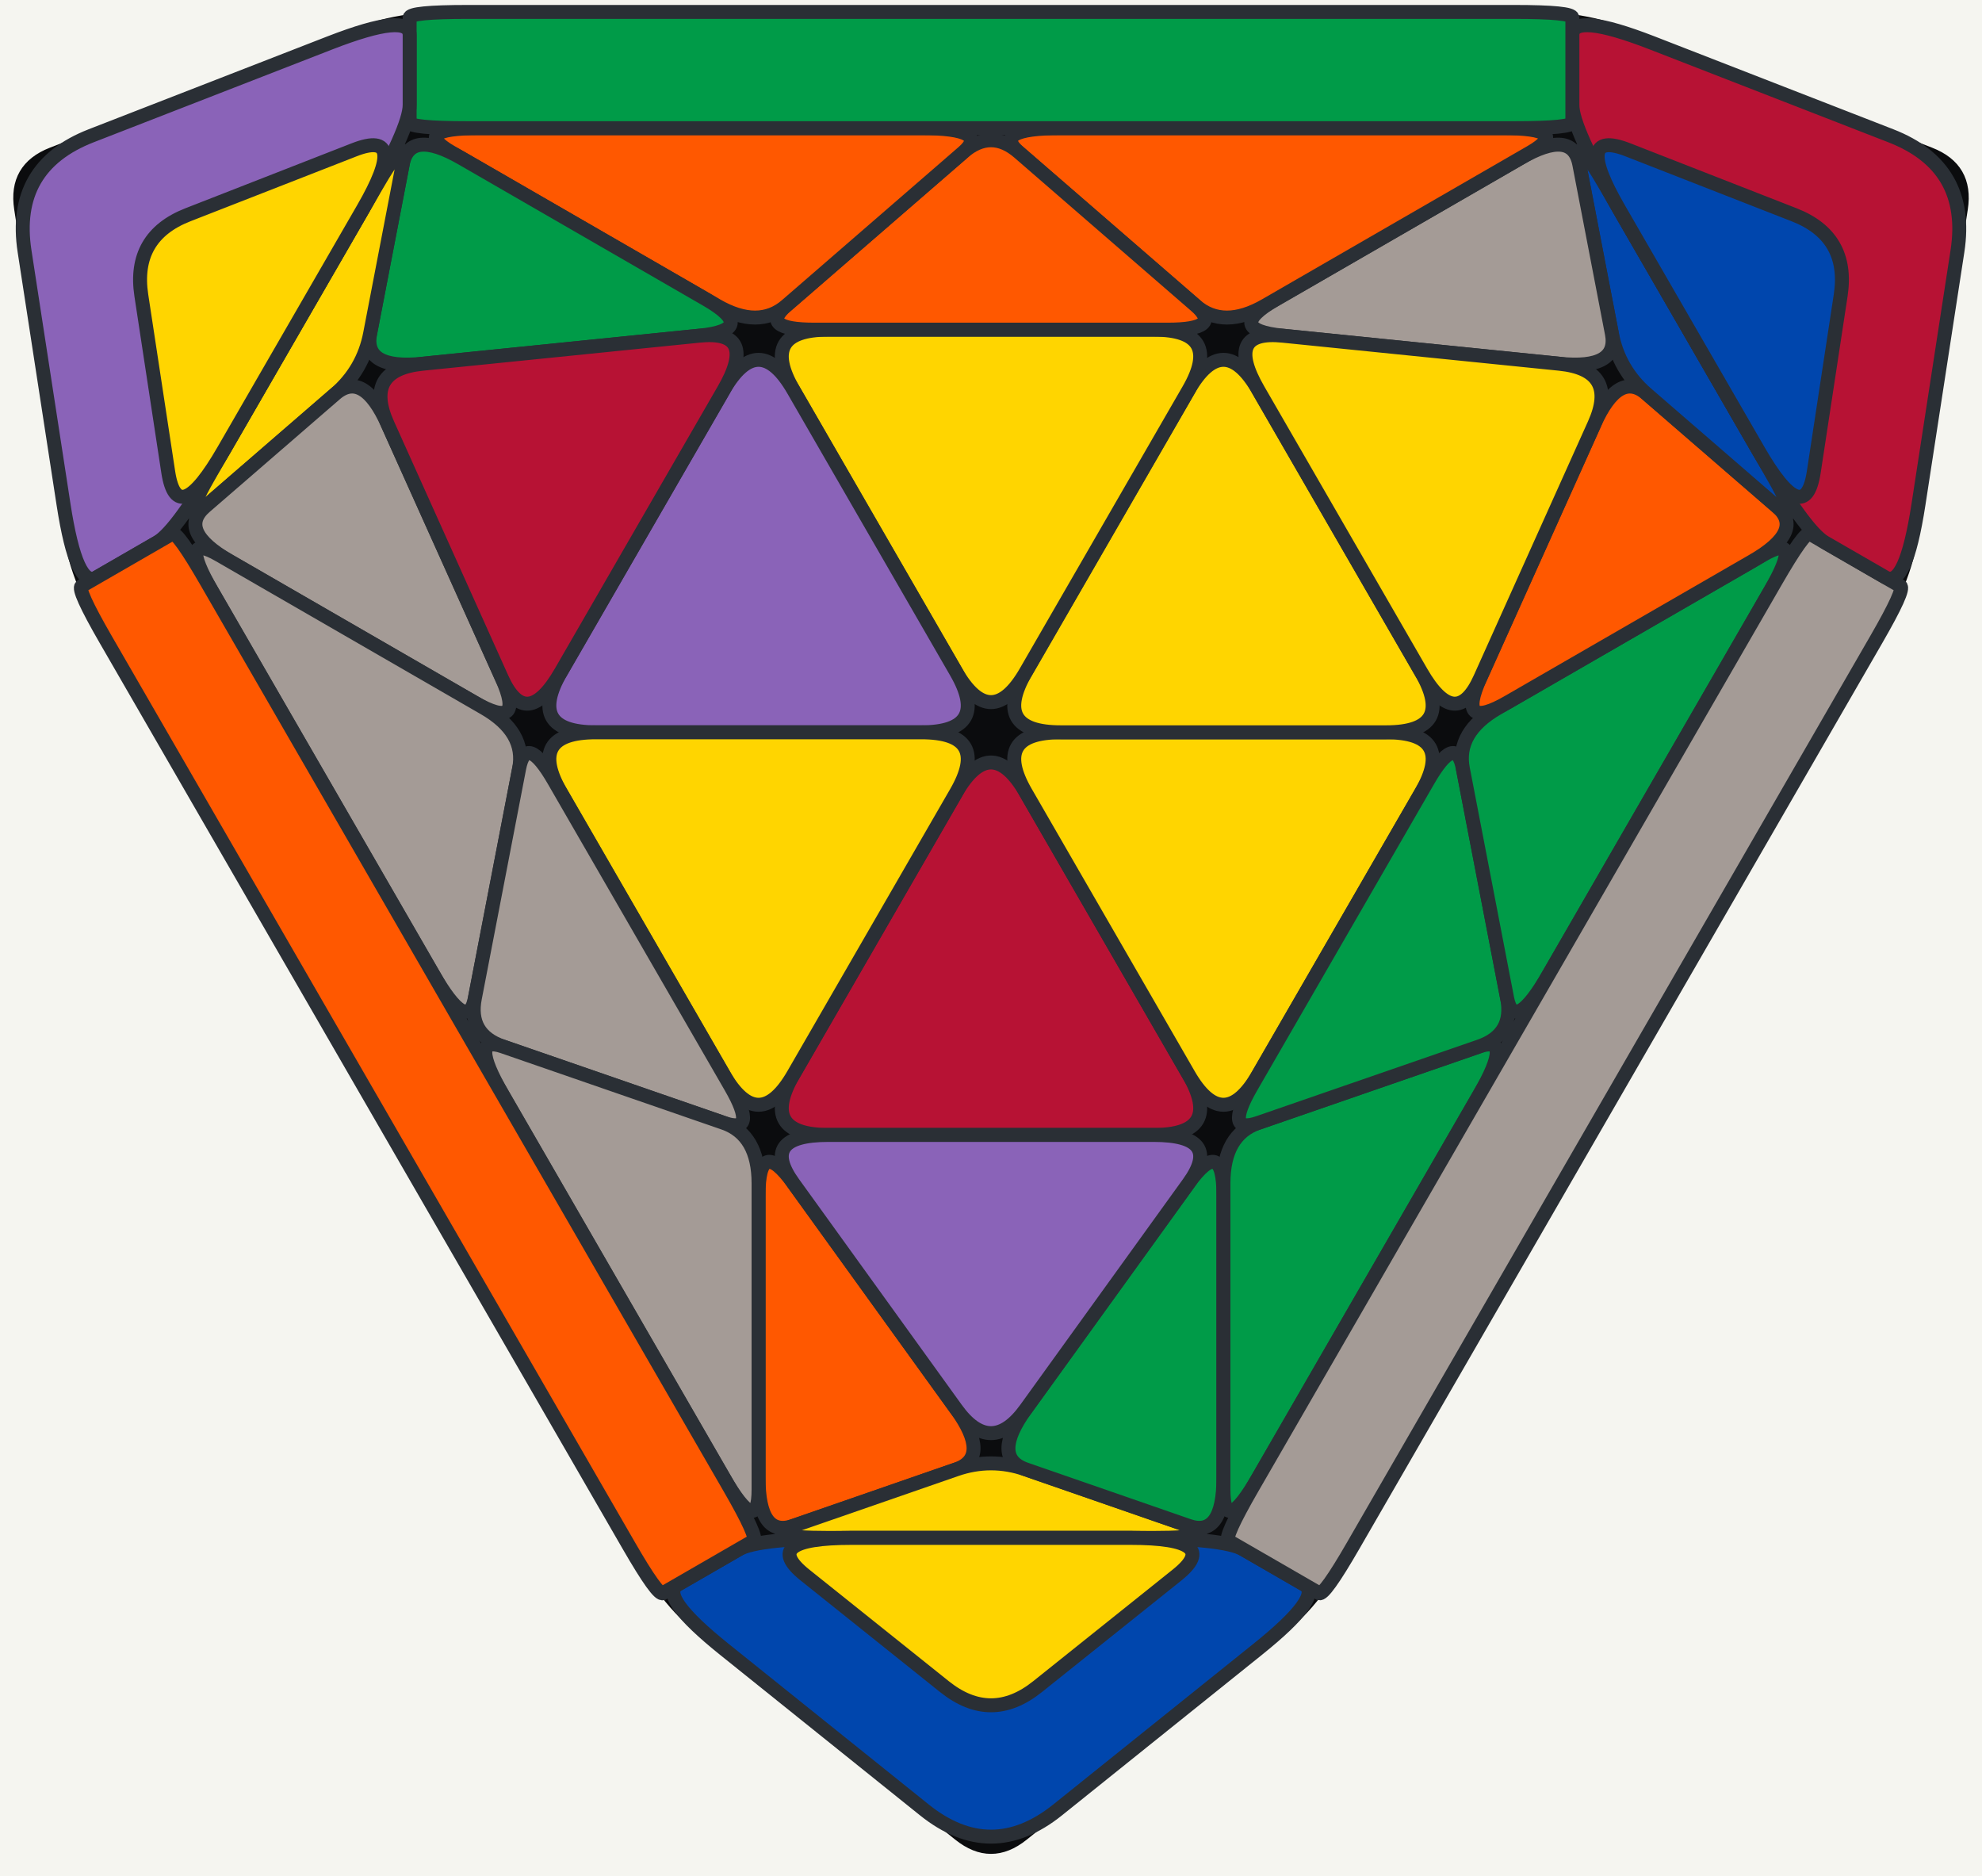
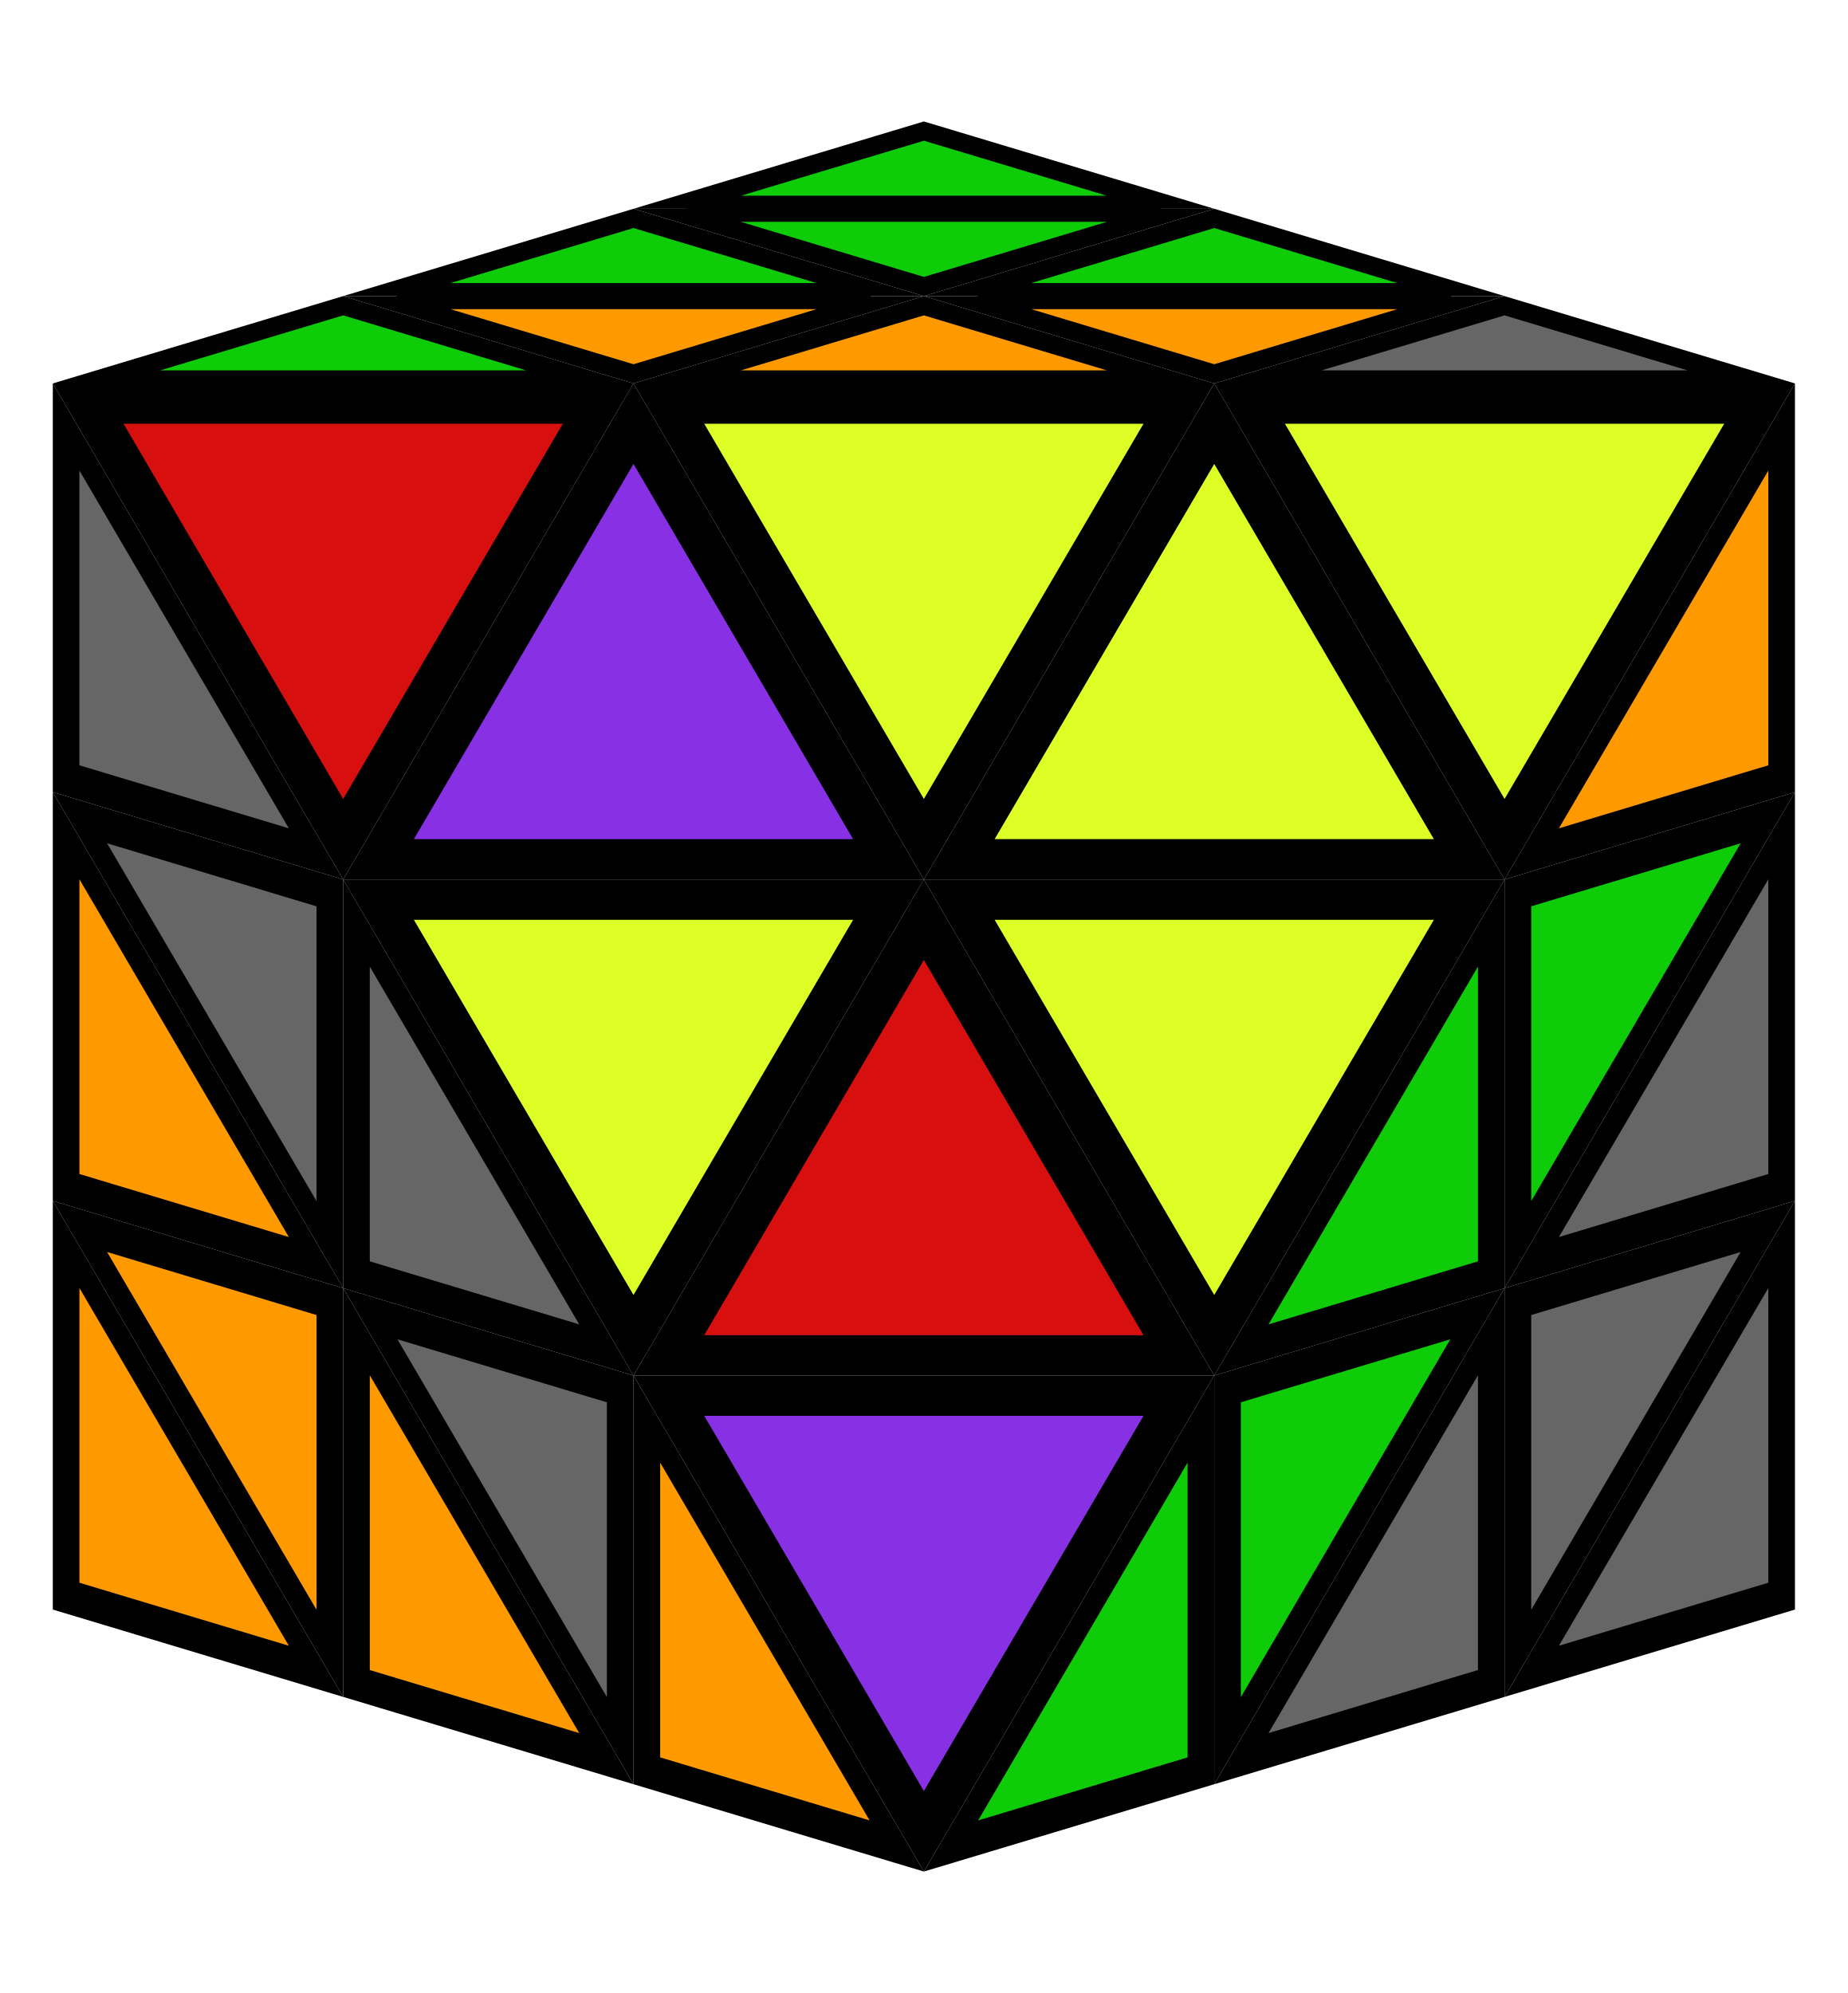
- <svg xmlns="http://www.w3.org/2000/svg" viewBox="-12.79 -9.45 25.58 24.2" role="img" aria-label="TCP B3 (2) Triangle combination and permutation, FTO 2-Look L3T case diagram">
-   <rect x="-14.79" y="-11.45" width="29.58" height="28.2" fill="#f5f5f0" rx="2.5" />
-   <path d="M-3.869 11.491L-0.430 14.251Q0.000 14.596,0.430 14.251L3.869 11.491 L0.430 14.251L3.869 11.491Q4.299 11.146,5.049 9.847L11.052 -0.550 L5.049 9.847L11.052 -0.550Q11.802 -1.850,11.886 -2.395L12.557 -6.753 L11.886 -2.395L12.557 -6.753Q12.641 -7.298,12.127 -7.498L8.017 -9.096 L12.127 -7.498L8.017 -9.096Q7.503 -9.296,6.003 -9.296L-6.003 -9.296 L6.003 -9.296L-6.003 -9.296Q-7.503 -9.296,-8.017 -9.096L-12.127 -7.498 L-8.017 -9.096L-12.127 -7.498Q-12.641 -7.298,-12.557 -6.753L-11.886 -2.395 L-12.557 -6.753L-11.886 -2.395Q-11.802 -1.850,-11.052 -0.550L-5.049 9.847 L-11.052 -0.550L-5.049 9.847Q-4.299 11.146,-3.869 11.491L-0.430 14.251Z" fill="#0b0c0e" stroke="#0b0c0e" stroke-width="0.1" stroke-linejoin="round" />
-   <path d="M-0.450 0.779L-2.550 4.417Q-3.000 5.196,-2.100 5.196L2.100 5.196 L-2.100 5.196L2.100 5.196Q3.000 5.196,2.550 4.417L0.450 0.779 L2.550 4.417L0.450 0.779Q0.000 0.000,-0.450 0.779L-2.550 4.417Z" fill="#b71234" stroke="#2a2f35" stroke-width="0.18" stroke-linejoin="round" />
-   <path d="M-3.000 5.976L-3.000 9.616Q-3.000 10.396,-2.550 10.240L-0.450 9.512 L-2.550 10.240L-0.450 9.512Q0.000 9.356,-0.450 8.732L-2.550 5.820 L-0.450 8.732L-2.550 5.820Q-3.000 5.196,-3.000 5.976L-3.000 9.616Z" fill="#ff5800" stroke="#2a2f35" stroke-width="0.18" stroke-linejoin="round" />
-   <path d="M-2.100 10.396L2.100 10.396Q3.000 10.396,2.550 10.240L0.450 9.512 L2.550 10.240L0.450 9.512Q0.000 9.356,-0.450 9.512L-2.550 10.240 L-0.450 9.512L-2.550 10.240Q-3.000 10.396,-2.100 10.396L2.100 10.396Z" fill="#ffd500" stroke="#2a2f35" stroke-width="0.18" stroke-linejoin="round" />
-   <path d="M3.000 9.616L3.000 5.976Q3.000 5.196,2.550 5.820L0.450 8.732 L2.550 5.820L0.450 8.732Q0.000 9.356,0.450 9.512L2.550 10.240 L0.450 9.512L2.550 10.240Q3.000 10.396,3.000 9.616L3.000 5.976Z" fill="#009b48" stroke="#2a2f35" stroke-width="0.18" stroke-linejoin="round" />
-   <path d="M2.100 5.196L-2.100 5.196Q-3.000 5.196,-2.550 5.820L-0.450 8.732 L-2.550 5.820L-0.450 8.732Q0.000 9.356,0.450 8.732L2.550 5.820 L0.450 8.732L2.550 5.820Q3.000 5.196,2.100 5.196L-2.100 5.196Z" fill="#8a63b8" stroke="#2a2f35" stroke-width="0.18" stroke-linejoin="round" />
-   <path d="M0.450 0.779L2.550 4.417Q3.000 5.196,3.450 4.417L5.550 0.779 L3.450 4.417L5.550 0.779Q6.000 0.000,5.100 0.000L0.900 0.000 L5.100 0.000L0.900 0.000Q0.000 0.000,0.450 0.779L2.550 4.417Z" fill="#ffd500" stroke="#2a2f35" stroke-width="0.18" stroke-linejoin="round" />
-   <path d="M3.000 5.820L3.000 9.772Q3.000 10.396,3.450 9.616L6.301 4.678 L3.450 9.616L6.301 4.678Q6.752 3.898,6.301 4.054L3.450 5.040 L6.301 4.054L3.450 5.040Q3.000 5.196,3.000 5.820L3.000 9.772Z" fill="#009b48" stroke="#2a2f35" stroke-width="0.18" stroke-linejoin="round" />
-   <path d="M5.640 0.624L3.360 4.573Q3.000 5.196,3.450 5.040L6.301 4.054 L3.450 5.040L6.301 4.054Q6.752 3.898,6.661 3.430L6.090 0.468 L6.661 3.430L6.090 0.468Q6.000 0.000,5.640 0.624L3.360 4.573Z" fill="#009b48" stroke="#2a2f35" stroke-width="0.18" stroke-linejoin="round" />
-   <path d="M6.090 0.468L6.661 3.430Q6.752 3.898,7.202 3.118L10.053 -1.820 L7.202 3.118L10.053 -1.820Q10.503 -2.600,9.963 -2.288L6.540 -0.312 L9.963 -2.288L6.540 -0.312Q6.000 0.000,6.090 0.468L6.661 3.430Z" fill="#009b48" stroke="#2a2f35" stroke-width="0.18" stroke-linejoin="round" />
-   <path d="M-3.260 10.546L-4.039 10.996Q-4.299 11.146,-3.439 11.836L-0.860 13.906 L-3.439 11.836L-0.860 13.906Q0.000 14.596,0.860 13.906L3.439 11.836 L0.860 13.906L3.439 11.836Q4.299 11.146,4.039 10.996L3.260 10.546 L4.039 10.996L3.260 10.546Q3.000 10.396,1.800 10.396L-1.800 10.396 L1.800 10.396L-1.800 10.396Q-3.000 10.396,-3.260 10.546L-4.039 10.996Z" fill="#0046ad" stroke="#2a2f35" stroke-width="0.18" stroke-linejoin="round" />
-   <path d="M-2.400 10.876L-0.600 12.316Q0.000 12.796,0.600 12.316L2.400 10.876 L0.600 12.316L2.400 10.876Q3.000 10.396,1.800 10.396L-1.800 10.396 L1.800 10.396L-1.800 10.396Q-3.000 10.396,-2.400 10.876L-0.600 12.316Z" fill="#ffd500" stroke="#2a2f35" stroke-width="0.18" stroke-linejoin="round" />
-   <path d="M3.065 10.434L4.234 11.109Q4.299 11.146,4.674 10.496L11.427 -1.200 L4.674 10.496L11.427 -1.200Q11.802 -1.850,11.737 -1.887L10.568 -2.562 L11.737 -1.887L10.568 -2.562Q10.503 -2.600,10.128 -1.950L3.375 9.746 L10.128 -1.950L3.375 9.746Q3.000 10.396,3.065 10.434L4.234 11.109Z" fill="#a49b96" stroke="#2a2f35" stroke-width="0.18" stroke-linejoin="round" />
-   <path d="M0.900 0.000L5.100 0.000Q6.000 0.000,5.550 -0.779L3.450 -4.417 L5.550 -0.779L3.450 -4.417Q3.000 -5.196,2.550 -4.417L0.450 -0.779 L2.550 -4.417L0.450 -0.779Q-0.000 -0.000,0.900 0.000L5.100 0.000Z" fill="#ffd500" stroke="#2a2f35" stroke-width="0.18" stroke-linejoin="round" />
-   <path d="M6.675 -0.390L9.828 -2.210Q10.503 -2.600,10.143 -2.912L8.463 -4.366 L10.143 -2.912L8.463 -4.366Q8.103 -4.678,7.787 -3.976L6.315 -0.702 L7.787 -3.976L6.315 -0.702Q6.000 0.000,6.675 -0.390L9.828 -2.210Z" fill="#ff5800" stroke="#2a2f35" stroke-width="0.18" stroke-linejoin="round" />
-   <path d="M10.053 -3.379L7.953 -7.017Q7.503 -7.796,7.593 -7.328L8.013 -5.146 L7.593 -7.328L8.013 -5.146Q8.103 -4.678,8.463 -4.366L10.143 -2.912 L8.463 -4.366L10.143 -2.912Q10.503 -2.600,10.053 -3.379L7.953 -7.017Z" fill="#0046ad" stroke="#2a2f35" stroke-width="0.18" stroke-linejoin="round" />
-   <path d="M6.828 -7.406L3.675 -5.586Q3.000 -5.196,3.765 -5.118L7.337 -4.756 L3.765 -5.118L7.337 -4.756Q8.103 -4.678,8.013 -5.146L7.593 -7.328 L8.013 -5.146L7.593 -7.328Q7.503 -7.796,6.828 -7.406L3.675 -5.586Z" fill="#a49b96" stroke="#2a2f35" stroke-width="0.18" stroke-linejoin="round" />
-   <path d="M3.450 -4.417L5.550 -0.779Q6.000 0.000,6.315 -0.702L7.787 -3.976 L6.315 -0.702L7.787 -3.976Q8.103 -4.678,7.337 -4.756L3.765 -5.118 L7.337 -4.756L3.765 -5.118Q3.000 -5.196,3.450 -4.417L5.550 -0.779Z" fill="#ffd500" stroke="#2a2f35" stroke-width="0.18" stroke-linejoin="round" />
-   <path d="M0.450 -0.779L2.550 -4.417Q3.000 -5.196,2.100 -5.196L-2.100 -5.196 L2.100 -5.196L-2.100 -5.196Q-3.000 -5.196,-2.550 -4.417L-0.450 -0.779 L-2.550 -4.417L-0.450 -0.779Q-0.000 -0.000,0.450 -0.779L2.550 -4.417Z" fill="#ffd500" stroke="#2a2f35" stroke-width="0.18" stroke-linejoin="round" />
-   <path d="M3.540 -5.508L6.963 -7.484Q7.503 -7.796,6.603 -7.796L0.900 -7.796 L6.603 -7.796L0.900 -7.796Q0.000 -7.796,0.360 -7.484L2.640 -5.508 L0.360 -7.484L2.640 -5.508Q3.000 -5.196,3.540 -5.508L6.963 -7.484Z" fill="#ff5800" stroke="#2a2f35" stroke-width="0.18" stroke-linejoin="round" />
-   <path d="M-2.280 -5.196L2.280 -5.196Q3.000 -5.196,2.640 -5.508L0.360 -7.484 L2.640 -5.508L0.360 -7.484Q0.000 -7.796,-0.360 -7.484L-2.640 -5.508 L-0.360 -7.484L-2.640 -5.508Q-3.000 -5.196,-2.280 -5.196L2.280 -5.196Z" fill="#ff5800" stroke="#2a2f35" stroke-width="0.18" stroke-linejoin="round" />
-   <path d="M-2.640 -5.508L-0.360 -7.484Q0.000 -7.796,-0.900 -7.796L-6.603 -7.796 L-0.900 -7.796L-6.603 -7.796Q-7.503 -7.796,-6.963 -7.484L-3.540 -5.508 L-6.963 -7.484L-3.540 -5.508Q-3.000 -5.196,-2.640 -5.508L-0.360 -7.484Z" fill="#ff5800" stroke="#2a2f35" stroke-width="0.18" stroke-linejoin="round" />
-   <path d="M10.763 -2.450L11.543 -2.000Q11.802 -1.850,11.970 -2.940L12.473 -6.208 L11.970 -2.940L12.473 -6.208Q12.641 -7.298,11.613 -7.698L8.531 -8.897 L11.613 -7.698L8.531 -8.897Q7.503 -9.296,7.503 -8.996L7.503 -8.096 L7.503 -8.996L7.503 -8.096Q7.503 -7.796,8.103 -6.757L9.903 -3.639 L8.103 -6.757L9.903 -3.639Q10.503 -2.600,10.763 -2.450L11.543 -2.000Z" fill="#b71234" stroke="#2a2f35" stroke-width="0.18" stroke-linejoin="round" />
-   <path d="M10.619 -3.360L10.966 -5.638Q11.082 -6.398,10.366 -6.678L8.219 -7.517 L10.366 -6.678L8.219 -7.517Q7.503 -7.796,8.103 -6.757L9.903 -3.639 L8.103 -6.757L9.903 -3.639Q10.503 -2.600,10.619 -3.360L10.966 -5.638Z" fill="#0046ad" stroke="#2a2f35" stroke-width="0.18" stroke-linejoin="round" />
-   <path d="M7.503 -7.871L7.503 -9.221Q7.503 -9.296,6.753 -9.296L-6.753 -9.296 L6.753 -9.296L-6.753 -9.296Q-7.503 -9.296,-7.503 -9.221L-7.503 -7.871 L-7.503 -9.221L-7.503 -7.871Q-7.503 -7.796,-6.753 -7.796L6.753 -7.796 L-6.753 -7.796L6.753 -7.796Q7.503 -7.796,7.503 -7.871L7.503 -9.221Z" fill="#009b48" stroke="#2a2f35" stroke-width="0.18" stroke-linejoin="round" />
-   <path d="M-0.450 -0.779L-2.550 -4.417Q-3.000 -5.196,-3.450 -4.417L-5.550 -0.779 L-3.450 -4.417L-5.550 -0.779Q-6.000 0.000,-5.100 0.000L-0.900 0.000 L-5.100 0.000L-0.900 0.000Q0.000 0.000,-0.450 -0.779L-2.550 -4.417Z" fill="#8a63b8" stroke="#2a2f35" stroke-width="0.18" stroke-linejoin="round" />
-   <path d="M-3.675 -5.586L-6.828 -7.406Q-7.503 -7.796,-7.593 -7.328L-8.013 -5.146 L-7.593 -7.328L-8.013 -5.146Q-8.103 -4.678,-7.337 -4.756L-3.765 -5.118 L-7.337 -4.756L-3.765 -5.118Q-3.000 -5.196,-3.675 -5.586L-6.828 -7.406Z" fill="#009b48" stroke="#2a2f35" stroke-width="0.18" stroke-linejoin="round" />
-   <path d="M-7.953 -7.017L-10.053 -3.379Q-10.503 -2.600,-10.143 -2.912L-8.463 -4.366 L-10.143 -2.912L-8.463 -4.366Q-8.103 -4.678,-8.013 -5.146L-7.593 -7.328 L-8.013 -5.146L-7.593 -7.328Q-7.503 -7.796,-7.953 -7.017L-10.053 -3.379Z" fill="#ffd500" stroke="#2a2f35" stroke-width="0.18" stroke-linejoin="round" />
-   <path d="M-9.828 -2.210L-6.675 -0.390Q-6.000 0.000,-6.315 -0.702L-7.787 -3.976 L-6.315 -0.702L-7.787 -3.976Q-8.103 -4.678,-8.463 -4.366L-10.143 -2.912 L-8.463 -4.366L-10.143 -2.912Q-10.503 -2.600,-9.828 -2.210L-6.675 -0.390Z" fill="#a49b96" stroke="#2a2f35" stroke-width="0.18" stroke-linejoin="round" />
-   <path d="M-5.550 -0.779L-3.450 -4.417Q-3.000 -5.196,-3.765 -5.118L-7.337 -4.756 L-3.765 -5.118L-7.337 -4.756Q-8.103 -4.678,-7.787 -3.976L-6.315 -0.702 L-7.787 -3.976L-6.315 -0.702Q-6.000 0.000,-5.550 -0.779L-3.450 -4.417Z" fill="#b71234" stroke="#2a2f35" stroke-width="0.18" stroke-linejoin="round" />
-   <path d="M-0.900 0.000L-5.100 0.000Q-6.000 0.000,-5.550 0.779L-3.450 4.417 L-5.550 0.779L-3.450 4.417Q-3.000 5.196,-2.550 4.417L-0.450 0.779 L-2.550 4.417L-0.450 0.779Q0.000 0.000,-0.900 0.000L-5.100 0.000Z" fill="#ffd500" stroke="#2a2f35" stroke-width="0.18" stroke-linejoin="round" />
-   <path d="M-6.540 -0.312L-9.963 -2.288Q-10.503 -2.600,-10.053 -1.820L-7.202 3.118 L-10.053 -1.820L-7.202 3.118Q-6.752 3.898,-6.661 3.430L-6.090 0.468 L-6.661 3.430L-6.090 0.468Q-6.000 0.000,-6.540 -0.312L-9.963 -2.288Z" fill="#a49b96" stroke="#2a2f35" stroke-width="0.18" stroke-linejoin="round" />
-   <path d="M-3.360 4.573L-5.640 0.624Q-6.000 0.000,-6.090 0.468L-6.661 3.430 L-6.090 0.468L-6.661 3.430Q-6.752 3.898,-6.301 4.054L-3.450 5.040 L-6.301 4.054L-3.450 5.040Q-3.000 5.196,-3.360 4.573L-5.640 0.624Z" fill="#a49b96" stroke="#2a2f35" stroke-width="0.18" stroke-linejoin="round" />
-   <path d="M-3.450 5.040L-6.301 4.054Q-6.752 3.898,-6.301 4.678L-3.450 9.616 L-6.301 4.678L-3.450 9.616Q-3.000 10.396,-3.000 9.772L-3.000 5.820 L-3.000 9.772L-3.000 5.820Q-3.000 5.196,-3.450 5.040L-6.301 4.054Z" fill="#a49b96" stroke="#2a2f35" stroke-width="0.18" stroke-linejoin="round" />
-   <path d="M-7.503 -8.096L-7.503 -8.996Q-7.503 -9.296,-8.531 -8.897L-11.613 -7.698 L-8.531 -8.897L-11.613 -7.698Q-12.641 -7.298,-12.473 -6.208L-11.970 -2.940 L-12.473 -6.208L-11.970 -2.940Q-11.802 -1.850,-11.543 -2.000L-10.763 -2.450 L-11.543 -2.000L-10.763 -2.450Q-10.503 -2.600,-9.903 -3.639L-8.103 -6.757 L-9.903 -3.639L-8.103 -6.757Q-7.503 -7.796,-7.503 -8.096L-7.503 -8.996Z" fill="#8a63b8" stroke="#2a2f35" stroke-width="0.18" stroke-linejoin="round" />
-   <path d="M-8.219 -7.517L-10.366 -6.678Q-11.082 -6.398,-10.966 -5.638L-10.619 -3.360 L-10.966 -5.638L-10.619 -3.360Q-10.503 -2.600,-9.903 -3.639L-8.103 -6.757 L-9.903 -3.639L-8.103 -6.757Q-7.503 -7.796,-8.219 -7.517L-10.366 -6.678Z" fill="#ffd500" stroke="#2a2f35" stroke-width="0.18" stroke-linejoin="round" />
-   <path d="M-10.568 -2.562L-11.737 -1.887Q-11.802 -1.850,-11.427 -1.200L-4.674 10.496 L-11.427 -1.200L-4.674 10.496Q-4.299 11.146,-4.234 11.109L-3.065 10.434 L-4.234 11.109L-3.065 10.434Q-3.000 10.396,-3.375 9.746L-10.128 -1.950 L-3.375 9.746L-10.128 -1.950Q-10.503 -2.600,-10.568 -2.562L-11.737 -1.887Z" fill="#ff5800" stroke="#2a2f35" stroke-width="0.18" stroke-linejoin="round" />
+ <svg xmlns="http://www.w3.org/2000/svg" viewBox="0 0 279.92 301.94" role="img" aria-label="TCP B3 (2) case, FTO">
+   <path d="M95.97 31.63L139.96 18.40L183.95 31.63Z" fill="#000000" />
+   <path d="M8.00 181.93L51.99 257.08L8.00 243.85Z" fill="#000000" />
+   <path d="M271.92 243.85L227.93 257.08L271.92 181.93Z" fill="#000000" />
+   <path d="M183.95 31.63L139.96 44.86L95.97 31.63Z" fill="#000000" />
+   <path d="M51.99 44.86L95.97 31.63L139.96 44.86Z" fill="#000000" />
+   <path d="M139.96 44.86L183.95 31.63L227.93 44.86Z" fill="#000000" />
+   <path d="M51.99 257.08L8.00 181.93L51.99 195.16Z" fill="#000000" />
+   <path d="M227.93 195.16L271.92 181.93L227.93 257.08Z" fill="#000000" />
+   <path d="M8.00 120.01L51.99 195.16L8.00 181.93Z" fill="#000000" />
+   <path d="M271.92 181.93L227.93 195.16L271.92 120.01Z" fill="#000000" />
+   <path d="M51.99 195.16L95.97 270.31L51.99 257.08Z" fill="#000000" />
+   <path d="M227.93 257.08L183.95 270.31L227.93 195.16Z" fill="#000000" />
+   <path d="M139.96 44.86L95.97 58.09L51.99 44.86Z" fill="#000000" />
+   <path d="M227.93 44.86L183.95 58.09L139.96 44.86Z" fill="#000000" />
+   <path d="M51.99 195.16L8.00 120.01L51.99 133.24Z" fill="#000000" />
+   <path d="M227.93 133.24L271.92 120.01L227.93 195.16Z" fill="#000000" />
+   <path d="M183.95 58.09L227.93 44.86L271.92 58.09Z" fill="#000000" />
+   <path d="M95.97 58.09L139.96 44.86L183.95 58.09Z" fill="#000000" />
+   <path d="M8.00 58.09L51.99 44.86L95.97 58.09Z" fill="#000000" />
+   <path d="M95.97 270.31L51.99 195.16L95.97 208.39Z" fill="#000000" />
+   <path d="M183.95 208.39L227.93 195.16L183.95 270.31Z" fill="#000000" />
+   <path d="M8.00 58.09L51.99 133.24L8.00 120.01Z" fill="#000000" />
+   <path d="M271.92 120.01L227.93 133.24L271.92 58.09Z" fill="#000000" />
+   <path d="M51.99 133.24L95.97 208.39L51.99 195.16Z" fill="#000000" />
+   <path d="M227.93 195.16L183.95 208.39L227.93 133.24Z" fill="#000000" />
+   <path d="M95.97 58.09L139.96 133.24L183.95 58.09Z" fill="#000000" />
+   <path d="M183.95 58.09L227.93 133.24L271.92 58.09Z" fill="#000000" />
+   <path d="M8.00 58.09L51.99 133.24L95.97 58.09Z" fill="#000000" />
+   <path d="M227.93 133.24L183.95 58.09L139.96 133.24Z" fill="#000000" />
+   <path d="M139.96 133.24L95.97 58.09L51.99 133.24Z" fill="#000000" />
+   <path d="M95.97 208.39L139.96 283.54L95.97 270.31Z" fill="#000000" />
+   <path d="M183.95 270.31L139.96 283.54L183.95 208.39Z" fill="#000000" />
+   <path d="M139.96 133.24L183.95 208.39L227.93 133.24Z" fill="#000000" />
+   <path d="M51.99 133.24L95.97 208.39L139.96 133.24Z" fill="#000000" />
+   <path d="M183.95 208.39L139.96 133.24L95.97 208.39Z" fill="#000000" />
+   <path d="M95.97 208.39L139.96 283.54L183.95 208.39Z" fill="#000000" />
+   <path d="M104.77 30.75L139.96 20.17L175.15 30.75Z" fill="#0fcc09" stroke="#000000" stroke-width="2.2" stroke-linejoin="round" />
+   <path d="M10.93 191.07L46.12 251.19L10.93 240.60Z" fill="#ff9900" stroke="#000000" stroke-width="2.2" stroke-linejoin="round" />
+   <path d="M268.99 240.60L233.80 251.19L268.99 191.07Z" fill="#666666" stroke="#000000" stroke-width="2.2" stroke-linejoin="round" />
+   <path d="M175.15 32.51L139.96 43.10L104.77 32.51Z" fill="#0fcc09" stroke="#000000" stroke-width="2.2" stroke-linejoin="round" />
+   <path d="M60.78 43.98L95.97 33.40L131.16 43.98Z" fill="#0fcc09" stroke="#000000" stroke-width="2.2" stroke-linejoin="round" />
+   <path d="M148.76 43.98L183.95 33.40L219.14 43.98Z" fill="#0fcc09" stroke="#000000" stroke-width="2.2" stroke-linejoin="round" />
+   <path d="M49.05 247.94L13.86 187.82L49.05 198.41Z" fill="#ff9900" stroke="#000000" stroke-width="2.2" stroke-linejoin="round" />
+   <path d="M230.87 198.41L266.06 187.82L230.87 247.94Z" fill="#666666" stroke="#000000" stroke-width="2.2" stroke-linejoin="round" />
+   <path d="M10.93 129.15L46.12 189.27L10.93 178.68Z" fill="#ff9900" stroke="#000000" stroke-width="2.2" stroke-linejoin="round" />
+   <path d="M268.99 178.68L233.80 189.27L268.99 129.15Z" fill="#666666" stroke="#000000" stroke-width="2.2" stroke-linejoin="round" />
+   <path d="M54.92 204.30L90.11 264.42L54.92 253.83Z" fill="#ff9900" stroke="#000000" stroke-width="2.2" stroke-linejoin="round" />
+   <path d="M225.00 253.83L189.81 264.42L225.00 204.30Z" fill="#666666" stroke="#000000" stroke-width="2.2" stroke-linejoin="round" />
+   <path d="M131.16 45.74L95.97 56.33L60.78 45.74Z" fill="#ff9900" stroke="#000000" stroke-width="2.2" stroke-linejoin="round" />
+   <path d="M219.14 45.74L183.95 56.33L148.76 45.74Z" fill="#ff9900" stroke="#000000" stroke-width="2.2" stroke-linejoin="round" />
+   <path d="M49.05 186.02L13.86 125.90L49.05 136.49Z" fill="#666666" stroke="#000000" stroke-width="2.2" stroke-linejoin="round" />
+   <path d="M230.87 136.49L266.06 125.90L230.87 186.02Z" fill="#0fcc09" stroke="#000000" stroke-width="2.2" stroke-linejoin="round" />
+   <path d="M192.74 57.21L227.93 46.63L263.12 57.21Z" fill="#666666" stroke="#000000" stroke-width="2.2" stroke-linejoin="round" />
+   <path d="M104.77 57.21L139.96 46.63L175.15 57.21Z" fill="#ff9900" stroke="#000000" stroke-width="2.2" stroke-linejoin="round" />
+   <path d="M16.80 57.21L51.99 46.63L87.18 57.21Z" fill="#0fcc09" stroke="#000000" stroke-width="2.2" stroke-linejoin="round" />
+   <path d="M93.04 261.17L57.85 201.05L93.04 211.63Z" fill="#666666" stroke="#000000" stroke-width="2.2" stroke-linejoin="round" />
+   <path d="M186.88 211.63L222.07 201.05L186.88 261.17Z" fill="#0fcc09" stroke="#000000" stroke-width="2.2" stroke-linejoin="round" />
+   <path d="M10.93 67.23L46.12 127.35L10.93 116.76Z" fill="#666666" stroke="#000000" stroke-width="2.2" stroke-linejoin="round" />
+   <path d="M268.99 116.76L233.80 127.35L268.99 67.23Z" fill="#ff9900" stroke="#000000" stroke-width="2.2" stroke-linejoin="round" />
+   <path d="M54.92 142.38L90.11 202.50L54.92 191.91Z" fill="#666666" stroke="#000000" stroke-width="2.2" stroke-linejoin="round" />
+   <path d="M225.00 191.91L189.81 202.50L225.00 142.38Z" fill="#0fcc09" stroke="#000000" stroke-width="2.2" stroke-linejoin="round" />
+   <path d="M104.77 63.10L139.96 123.22L175.15 63.10Z" fill="#deff26" stroke="#000000" stroke-width="2.2" stroke-linejoin="round" />
+   <path d="M192.74 63.10L227.93 123.22L263.12 63.10Z" fill="#deff26" stroke="#000000" stroke-width="2.2" stroke-linejoin="round" />
+   <path d="M16.80 63.10L51.99 123.22L87.18 63.10Z" fill="#d80f0f" stroke="#000000" stroke-width="2.2" stroke-linejoin="round" />
+   <path d="M219.14 128.23L183.95 68.11L148.76 128.23Z" fill="#deff26" stroke="#000000" stroke-width="2.2" stroke-linejoin="round" />
+   <path d="M131.16 128.23L95.97 68.11L60.78 128.23Z" fill="#8830e3" stroke="#000000" stroke-width="2.2" stroke-linejoin="round" />
+   <path d="M98.91 217.53L134.10 277.65L98.91 267.06Z" fill="#ff9900" stroke="#000000" stroke-width="2.2" stroke-linejoin="round" />
+   <path d="M181.01 267.06L145.82 277.65L181.01 217.53Z" fill="#0fcc09" stroke="#000000" stroke-width="2.2" stroke-linejoin="round" />
+   <path d="M148.76 138.25L183.95 198.37L219.14 138.25Z" fill="#deff26" stroke="#000000" stroke-width="2.2" stroke-linejoin="round" />
+   <path d="M60.78 138.25L95.97 198.37L131.16 138.25Z" fill="#deff26" stroke="#000000" stroke-width="2.2" stroke-linejoin="round" />
+   <path d="M175.15 203.38L139.96 143.26L104.77 203.38Z" fill="#d80f0f" stroke="#000000" stroke-width="2.2" stroke-linejoin="round" />
+   <path d="M104.77 213.40L139.96 273.52L175.15 213.40Z" fill="#8830e3" stroke="#000000" stroke-width="2.2" stroke-linejoin="round" />
</svg>
